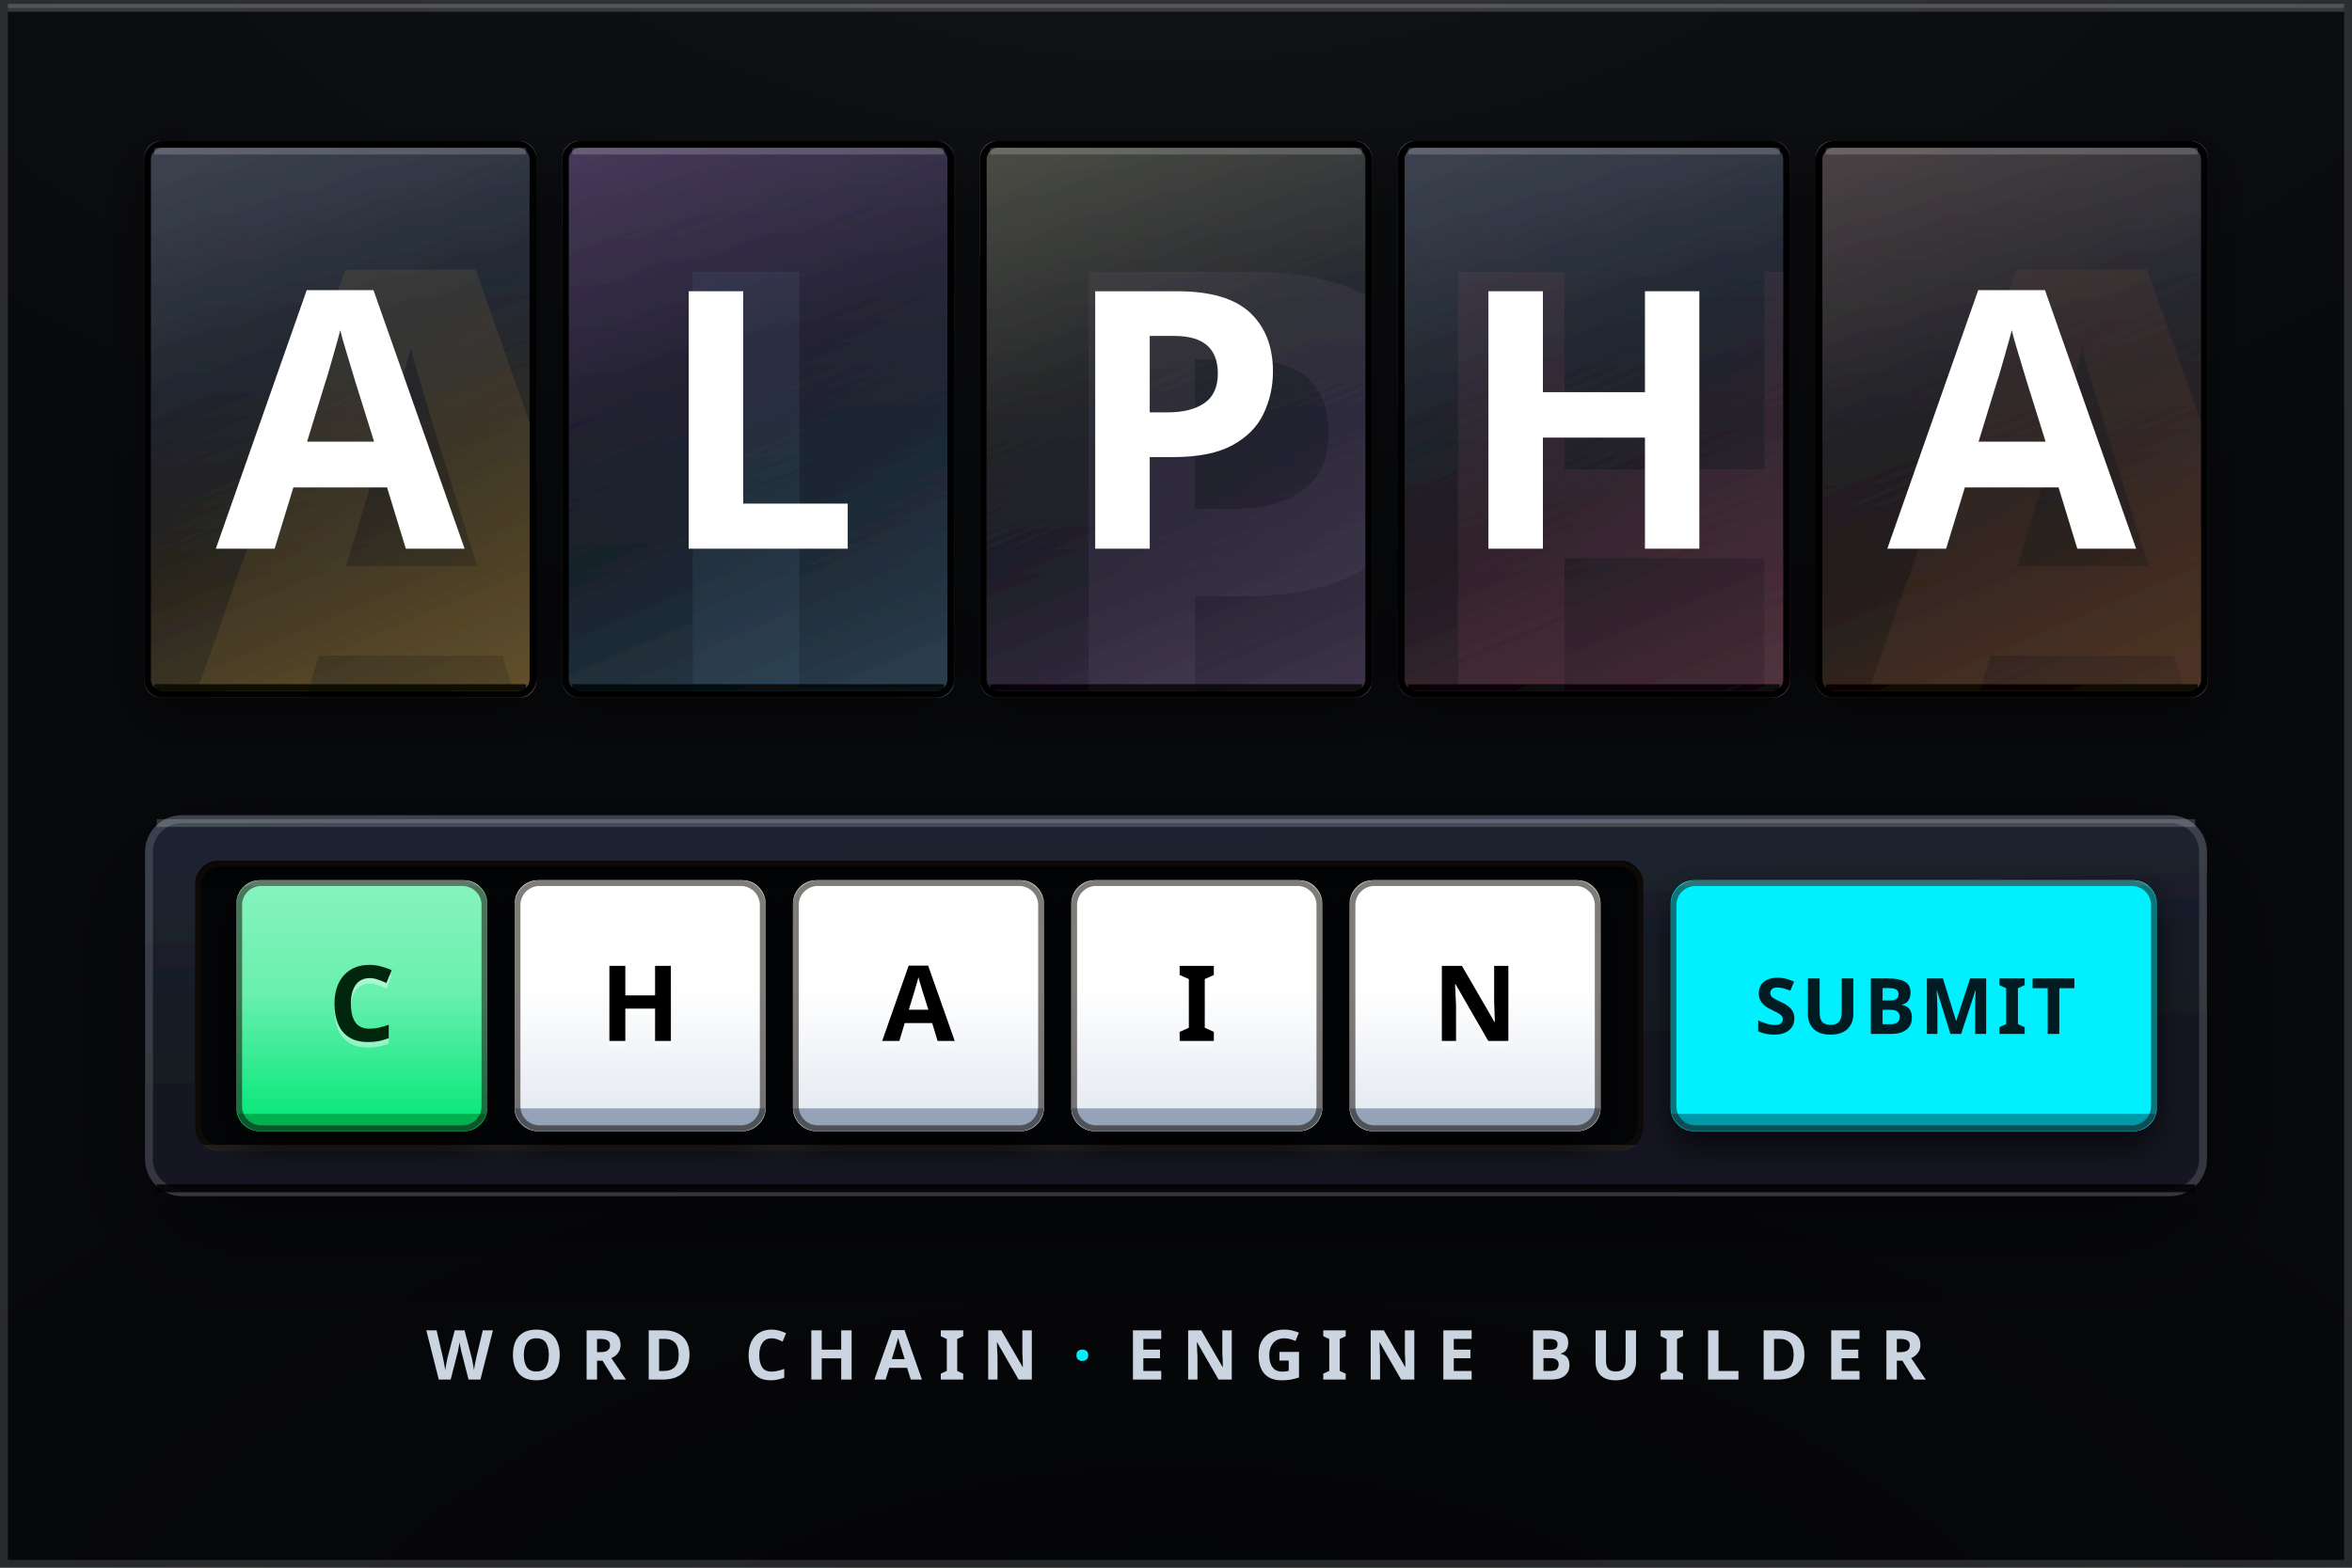
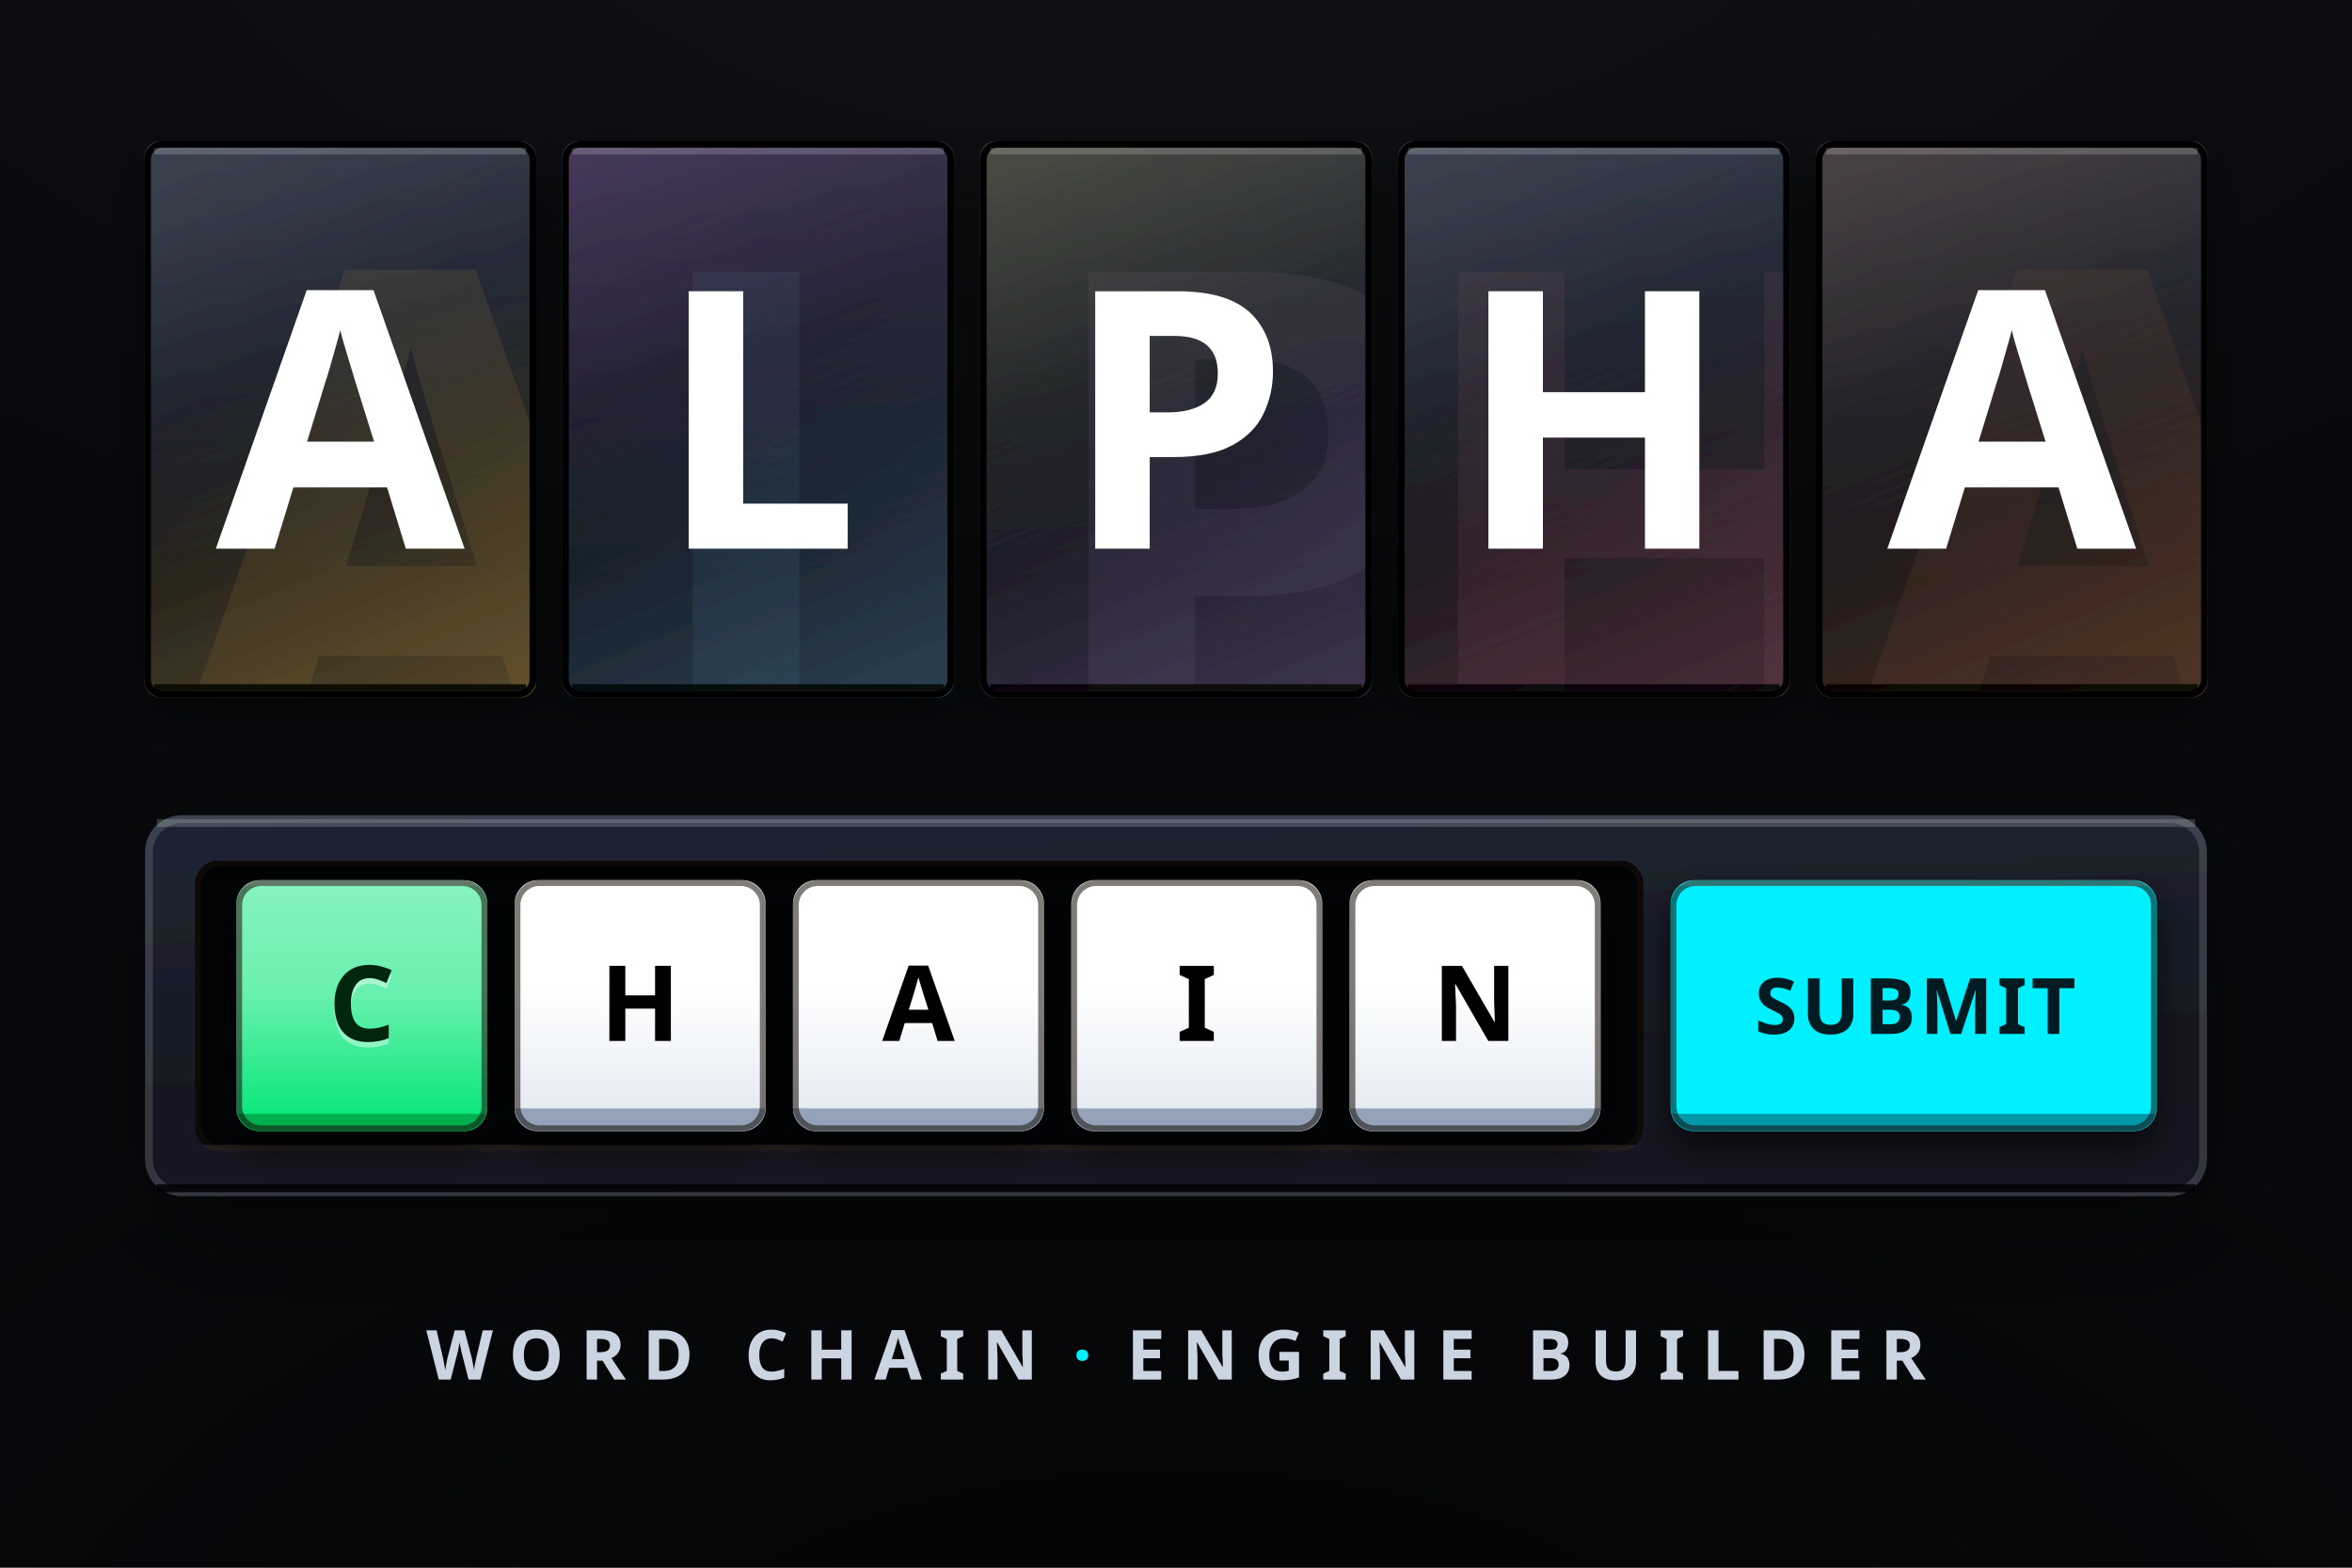
<svg xmlns="http://www.w3.org/2000/svg" viewBox="0 0 300 200" role="img" aria-label="Alpha Chain">
  <defs>
    <radialGradient id="topSpec" cx="0.5" cy="-0.1" r="1.3" gradientTransform="matrix(1 0 0 0.6923 0 -0.03077)">
      <stop offset="0%" stop-color="#ffffff" stop-opacity="0.04" />
      <stop offset="58%" stop-color="#ffffff" stop-opacity="0" />
    </radialGradient>
    <radialGradient id="botPool" cx="0.5" cy="1.18" r="1.1" gradientTransform="matrix(1 0 0 0.9091 0 0.10727)">
      <stop offset="0%" stop-color="#000000" stop-opacity="0.65" />
      <stop offset="62%" stop-color="#000000" stop-opacity="0" />
    </radialGradient>
    <linearGradient id="cardBody" gradientUnits="userSpaceOnUse" x1="23.73" y1="-0.83" x2="26.27" y2="71.83">
      <stop offset="0%" stop-color="#1f2533" />
      <stop offset="78%" stop-color="#0e1117" />
    </linearGradient>
    <linearGradient id="idVanilla" gradientUnits="userSpaceOnUse" x1="8.41" y1="-3.58" x2="41.59" y2="74.58">
      <stop offset="0%" stop-color="#dcae4c" stop-opacity="0" />
      <stop offset="40%" stop-color="#dcae4c" stop-opacity="0" />
      <stop offset="100%" stop-color="#dcae4c" stop-opacity="0.35" />
    </linearGradient>
    <linearGradient id="idArchitect" gradientUnits="userSpaceOnUse" x1="8.41" y1="-3.58" x2="41.59" y2="74.58">
      <stop offset="0%" stop-color="#6699bd" stop-opacity="0" />
      <stop offset="40%" stop-color="#6699bd" stop-opacity="0" />
      <stop offset="100%" stop-color="#6699bd" stop-opacity="0.35" />
    </linearGradient>
    <linearGradient id="idSesqui" gradientUnits="userSpaceOnUse" x1="8.41" y1="-3.58" x2="41.59" y2="74.58">
      <stop offset="0%" stop-color="#9878ae" stop-opacity="0" />
      <stop offset="40%" stop-color="#9878ae" stop-opacity="0" />
      <stop offset="100%" stop-color="#9878ae" stop-opacity="0.35" />
    </linearGradient>
    <linearGradient id="idHighRoller" gradientUnits="userSpaceOnUse" x1="8.41" y1="-3.58" x2="41.59" y2="74.58">
      <stop offset="0%" stop-color="#b56276" stop-opacity="0" />
      <stop offset="40%" stop-color="#b56276" stop-opacity="0" />
      <stop offset="100%" stop-color="#b56276" stop-opacity="0.35" />
    </linearGradient>
    <linearGradient id="idRoar" gradientUnits="userSpaceOnUse" x1="8.41" y1="-3.58" x2="41.59" y2="74.58">
      <stop offset="0%" stop-color="#b26a3a" stop-opacity="0" />
      <stop offset="40%" stop-color="#b26a3a" stop-opacity="0" />
      <stop offset="100%" stop-color="#b26a3a" stop-opacity="0.35" />
    </linearGradient>
    <linearGradient id="sheenCommon" gradientUnits="userSpaceOnUse" x1="8.41" y1="-3.58" x2="41.59" y2="74.58">
      <stop offset="0%" stop-color="#b9c0cb" stop-opacity="0.2" />
      <stop offset="60%" stop-color="#b9c0cb" stop-opacity="0" />
    </linearGradient>
    <linearGradient id="sheenUncommon" gradientUnits="userSpaceOnUse" x1="8.41" y1="-3.58" x2="41.59" y2="74.58">
      <stop offset="0%" stop-color="#ffbd8c" stop-opacity="0.2" />
      <stop offset="60%" stop-color="#ffbd8c" stop-opacity="0" />
    </linearGradient>
    <linearGradient id="sheenRare" gradientUnits="userSpaceOnUse" x1="8.41" y1="-3.58" x2="41.59" y2="74.58">
      <stop offset="0%" stop-color="#ec8cfc" stop-opacity="0.2" />
      <stop offset="60%" stop-color="#ec8cfc" stop-opacity="0" />
    </linearGradient>
    <linearGradient id="sheenLegendary" gradientUnits="userSpaceOnUse" x1="8.41" y1="-3.58" x2="41.59" y2="74.58">
      <stop offset="0%" stop-color="#ffed8c" stop-opacity="0.2" />
      <stop offset="60%" stop-color="#ffed8c" stop-opacity="0" />
    </linearGradient>
    <linearGradient id="builderBody" gradientUnits="userSpaceOnUse" x1="130.49" y1="-4.55" x2="132.51" y2="53.15">
      <stop offset="0%" stop-color="#1f2533" />
      <stop offset="62%" stop-color="#151922" />
    </linearGradient>
    <linearGradient id="stockFace" x1="0" y1="0" x2="0" y2="1">
      <stop offset="0%" stop-color="#ffffff" />
      <stop offset="42%" stop-color="#ffffff" />
      <stop offset="100%" stop-color="#e2e8f0" />
    </linearGradient>
    <linearGradient id="starterFace" x1="0" y1="0" x2="0" y2="1">
      <stop offset="0%" stop-color="#87f3be" />
      <stop offset="45%" stop-color="#69f0ae" />
      <stop offset="100%" stop-color="#00e676" />
    </linearGradient>
    <linearGradient id="bedRecess" x1="0" y1="0" x2="0" y2="1">
      <stop offset="0%" stop-color="#000000" stop-opacity="0.75" />
      <stop offset="100%" stop-color="#000000" stop-opacity="0" />
    </linearGradient>
    <clipPath id="cardClip">
      <rect width="50" height="71" rx="2.1" />
    </clipPath>
    <clipPath id="tileClip">
      <rect width="32" height="32" rx="3" />
    </clipPath>
    <clipPath id="btnClip">
      <rect width="62" height="32" rx="3" />
    </clipPath>
    <clipPath id="bedClip">
      <rect width="184.7" height="37" rx="3" />
    </clipPath>
    <filter id="cardDrop" x="-10%" y="-18%" width="120%" height="145%">
      <feDropShadow dx="0" dy="2.6" stdDeviation="3.29" flood-color="#080503" flood-opacity="0.46" />
    </filter>
    <filter id="builderDrop" x="-12%" y="-60%" width="124%" height="260%">
      <feDropShadow dx="0" dy="5.83" stdDeviation="7.29" flood-color="#080503" flood-opacity="0.46" />
    </filter>
    <filter id="tileDrop" x="-10%" y="-25%" width="120%" height="165%">
      <feDropShadow dx="0" dy="2.2" stdDeviation="2.2" flood-color="#060402" flood-opacity="0.66" />
    </filter>
    <style>
      /* Both faces are self-hosted variable fonts (src/assets/fonts, declared in
         tokens.css). A marketplace host will not have them, so the system
         fallback chain here is load-bearing — keep it. */
      .font-disp {
        font-family: "Bricolage Grotesque", "Segoe UI", system-ui, -apple-system, sans-serif;
      }
      .font-mach {
        font-family: "Archivo", "Segoe UI", system-ui, -apple-system, sans-serif;
        font-stretch: 112%;
      }
      /* --font-machine on its wide end: the tile letters. */
      .font-mach-wide {
        font-family: "Archivo", "Segoe UI", system-ui, -apple-system, sans-serif;
        font-stretch: 125%;
      }
    </style>
  </defs>
  <rect width="300" height="200" fill="#08090c" />
  <rect width="300" height="200" fill="url(#botPool)" />
  <rect width="300" height="200" fill="url(#topSpec)" />
-   <rect x="0.5" y="0.5" width="299" height="199" fill="none" stroke="#ffffff" stroke-opacity="0.14" stroke-width="1" />
-   <line x1="1" y1="1" x2="299" y2="1" stroke="#ffffff" stroke-opacity="0.18" stroke-width="1" />
  <g filter="url(#cardDrop)">
    <g transform="translate(18.4,18)">
      <g clip-path="url(#cardClip)">
        <rect width="50" height="71" fill="url(#cardBody)" />
        <rect width="50" height="71" fill="url(#sheenCommon)" />
        <rect width="50" height="71" fill="url(#idVanilla)" />
        <text class="font-disp" x="34" y="80.94" text-anchor="middle" font-size="90" font-weight="800" fill="#dcae4c" opacity="0.1">A</text>
      </g>
      <rect x="0.425" y="0.425" width="49.15" height="70.15" rx="1.9" fill="none" stroke="#000000" stroke-width="0.85" />
      <line x1="1.3" y1="1.28" x2="48.7" y2="1.28" stroke="#ffffff" stroke-opacity="0.18" stroke-width="0.85" />
      <line x1="1.3" y1="69.72" x2="48.7" y2="69.72" stroke="#000000" stroke-opacity="0.85" stroke-width="0.85" />
      <text class="font-disp" x="25" y="52" text-anchor="middle" font-size="46" font-weight="800" fill="#ffffff">A</text>
    </g>
    <g transform="translate(71.7,18)">
      <g clip-path="url(#cardClip)">
        <rect width="50" height="71" fill="url(#cardBody)" />
        <rect width="50" height="71" fill="url(#sheenRare)" />
        <rect width="50" height="71" fill="url(#idArchitect)" />
        <text class="font-disp" x="34" y="80.94" text-anchor="middle" font-size="90" font-weight="800" fill="#6699bd" opacity="0.1">L</text>
      </g>
      <rect x="0.425" y="0.425" width="49.15" height="70.15" rx="1.9" fill="none" stroke="#000000" stroke-width="0.85" />
      <line x1="1.3" y1="1.28" x2="48.7" y2="1.28" stroke="#ffffff" stroke-opacity="0.18" stroke-width="0.85" />
      <line x1="1.3" y1="69.72" x2="48.7" y2="69.72" stroke="#000000" stroke-opacity="0.85" stroke-width="0.85" />
      <text class="font-disp" x="25" y="52" text-anchor="middle" font-size="46" font-weight="800" fill="#ffffff">L</text>
    </g>
    <g transform="translate(125,18)">
      <g clip-path="url(#cardClip)">
        <rect width="50" height="71" fill="url(#cardBody)" />
        <rect width="50" height="71" fill="url(#sheenLegendary)" />
        <rect width="50" height="71" fill="url(#idSesqui)" />
        <text class="font-disp" x="34" y="80.94" text-anchor="middle" font-size="90" font-weight="800" fill="#9878ae" opacity="0.1">P</text>
      </g>
      <rect x="0.425" y="0.425" width="49.15" height="70.15" rx="1.9" fill="none" stroke="#000000" stroke-width="0.85" />
      <line x1="1.3" y1="1.28" x2="48.7" y2="1.28" stroke="#ffffff" stroke-opacity="0.18" stroke-width="0.85" />
      <line x1="1.3" y1="69.72" x2="48.7" y2="69.72" stroke="#000000" stroke-opacity="0.85" stroke-width="0.85" />
      <text class="font-disp" x="25" y="52" text-anchor="middle" font-size="46" font-weight="800" fill="#ffffff">P</text>
    </g>
    <g transform="translate(178.3,18)">
      <g clip-path="url(#cardClip)">
        <rect width="50" height="71" fill="url(#cardBody)" />
        <rect width="50" height="71" fill="url(#sheenCommon)" />
        <rect width="50" height="71" fill="url(#idHighRoller)" />
        <text class="font-disp" x="34" y="80.94" text-anchor="middle" font-size="90" font-weight="800" fill="#b56276" opacity="0.1">H</text>
      </g>
      <rect x="0.425" y="0.425" width="49.15" height="70.15" rx="1.9" fill="none" stroke="#000000" stroke-width="0.85" />
      <line x1="1.3" y1="1.28" x2="48.7" y2="1.28" stroke="#ffffff" stroke-opacity="0.18" stroke-width="0.85" />
      <line x1="1.3" y1="69.72" x2="48.7" y2="69.72" stroke="#000000" stroke-opacity="0.85" stroke-width="0.85" />
      <text class="font-disp" x="25" y="52" text-anchor="middle" font-size="46" font-weight="800" fill="#ffffff">H</text>
    </g>
    <g transform="translate(231.6,18)">
      <g clip-path="url(#cardClip)">
        <rect width="50" height="71" fill="url(#cardBody)" />
        <rect width="50" height="71" fill="url(#sheenUncommon)" />
        <rect width="50" height="71" fill="url(#idRoar)" />
        <text class="font-disp" x="34" y="80.94" text-anchor="middle" font-size="90" font-weight="800" fill="#b26a3a" opacity="0.1">A</text>
      </g>
      <rect x="0.425" y="0.425" width="49.15" height="70.15" rx="1.9" fill="none" stroke="#000000" stroke-width="0.85" />
      <line x1="1.3" y1="1.28" x2="48.7" y2="1.28" stroke="#ffffff" stroke-opacity="0.18" stroke-width="0.85" />
      <line x1="1.3" y1="69.72" x2="48.7" y2="69.72" stroke="#000000" stroke-opacity="0.85" stroke-width="0.85" />
      <text class="font-disp" x="25" y="52" text-anchor="middle" font-size="46" font-weight="800" fill="#ffffff">A</text>
    </g>
  </g>
  <g transform="translate(18.5,104)">
    <g filter="url(#builderDrop)">
      <rect width="263" height="48.6" rx="4.7" fill="url(#builderBody)" />
    </g>
    <rect x="0.5" y="0.5" width="262" height="47.6" rx="4.2" fill="none" stroke="#ffffff" stroke-opacity="0.14" stroke-width="1" />
    <line x1="1.5" y1="1" x2="261.5" y2="1" stroke="#ffffff" stroke-opacity="0.18" stroke-width="1" />
    <line x1="1.5" y1="47.6" x2="261.5" y2="47.6" stroke="#000000" stroke-opacity="0.85" stroke-width="1" />
    <g transform="translate(6.4,5.8)">
      <rect width="184.7" height="37" rx="3" fill="#030406" />
      <g clip-path="url(#bedClip)">
        <rect width="184.7" height="3.65" fill="url(#bedRecess)" />
        <rect y="36.27" width="184.7" height="0.73" fill="#ffffff" fill-opacity="0.18" />
      </g>
      <rect x="0.365" y="0.365" width="183.97" height="36.27" rx="2.8" fill="none" stroke="#18100a" stroke-opacity="0.55" stroke-width="0.73" />
    </g>
    <g filter="url(#tileDrop)">
      <g transform="translate(11.65,8.3)">
        <rect width="32" height="32" rx="3" fill="url(#starterFace)" />
        <g clip-path="url(#tileClip)">
          <rect width="32" height="0.73" fill="#ffffff" fill-opacity="0.45" />
          <rect y="29.8" width="32" height="2.2" fill="#00b050" />
        </g>
        <rect x="0.365" y="0.365" width="31.27" height="31.27" rx="2.8" fill="none" stroke="#18100a" stroke-opacity="0.55" stroke-width="0.73" />
        <text class="font-mach-wide" x="16" y="21.2" text-anchor="middle" font-size="13.4" font-weight="800" fill="#ffffff" fill-opacity="0.42">C</text>
        <text class="font-mach-wide" x="16" y="20.5" text-anchor="middle" font-size="13.4" font-weight="800" fill="#002811">C</text>
      </g>
      <g transform="translate(47.15,8.3)">
        <rect width="32" height="32" rx="3" fill="url(#stockFace)" />
        <g clip-path="url(#tileClip)">
          <rect width="32" height="0.73" fill="#ffffff" fill-opacity="0.5" />
          <rect y="29.1" width="32" height="2.9" fill="#94a3b8" />
        </g>
        <rect x="0.365" y="0.365" width="31.27" height="31.27" rx="2.8" fill="none" stroke="#18100a" stroke-opacity="0.55" stroke-width="0.73" />
        <text class="font-mach-wide" x="16" y="21.2" text-anchor="middle" font-size="13.4" font-weight="800" fill="#ffffff" fill-opacity="0.42">H</text>
        <text class="font-mach-wide" x="16" y="20.5" text-anchor="middle" font-size="13.4" font-weight="800" fill="#000000">H</text>
      </g>
      <g transform="translate(82.65,8.3)">
        <rect width="32" height="32" rx="3" fill="url(#stockFace)" />
        <g clip-path="url(#tileClip)">
          <rect width="32" height="0.73" fill="#ffffff" fill-opacity="0.5" />
          <rect y="29.1" width="32" height="2.9" fill="#94a3b8" />
        </g>
        <rect x="0.365" y="0.365" width="31.27" height="31.27" rx="2.8" fill="none" stroke="#18100a" stroke-opacity="0.55" stroke-width="0.73" />
        <text class="font-mach-wide" x="16" y="21.2" text-anchor="middle" font-size="13.4" font-weight="800" fill="#ffffff" fill-opacity="0.42">A</text>
        <text class="font-mach-wide" x="16" y="20.5" text-anchor="middle" font-size="13.4" font-weight="800" fill="#000000">A</text>
      </g>
      <g transform="translate(118.15,8.3)">
        <rect width="32" height="32" rx="3" fill="url(#stockFace)" />
        <g clip-path="url(#tileClip)">
          <rect width="32" height="0.73" fill="#ffffff" fill-opacity="0.5" />
          <rect y="29.1" width="32" height="2.9" fill="#94a3b8" />
        </g>
        <rect x="0.365" y="0.365" width="31.27" height="31.27" rx="2.8" fill="none" stroke="#18100a" stroke-opacity="0.55" stroke-width="0.73" />
        <text class="font-mach-wide" x="16" y="21.2" text-anchor="middle" font-size="13.4" font-weight="800" fill="#ffffff" fill-opacity="0.42">I</text>
        <text class="font-mach-wide" x="16" y="20.5" text-anchor="middle" font-size="13.4" font-weight="800" fill="#000000">I</text>
      </g>
      <g transform="translate(153.65,8.3)">
        <rect width="32" height="32" rx="3" fill="url(#stockFace)" />
        <g clip-path="url(#tileClip)">
          <rect width="32" height="0.73" fill="#ffffff" fill-opacity="0.5" />
          <rect y="29.1" width="32" height="2.9" fill="#94a3b8" />
        </g>
        <rect x="0.365" y="0.365" width="31.27" height="31.27" rx="2.8" fill="none" stroke="#18100a" stroke-opacity="0.55" stroke-width="0.73" />
        <text class="font-mach-wide" x="16" y="21.2" text-anchor="middle" font-size="13.4" font-weight="800" fill="#ffffff" fill-opacity="0.42">N</text>
        <text class="font-mach-wide" x="16" y="20.5" text-anchor="middle" font-size="13.4" font-weight="800" fill="#000000">N</text>
      </g>
      <g transform="translate(194.6,8.3)">
        <rect width="62" height="32" rx="3" fill="#00f0ff" />
        <g clip-path="url(#btnClip)">
          <rect width="62" height="0.73" fill="#ffffff" fill-opacity="0.28" />
          <rect y="29.8" width="62" height="2.2" fill="#0099aa" />
        </g>
        <rect x="0.365" y="0.365" width="61.27" height="31.27" rx="2.8" fill="none" stroke="#18100a" stroke-opacity="0.55" stroke-width="0.73" />
        <text class="font-mach" x="31.2" y="19.6" text-anchor="middle" font-size="9.9" font-weight="800" letter-spacing="0.05em" fill="#001f24">SUBMIT</text>
      </g>
    </g>
  </g>
  <text class="font-mach" x="150" y="176" text-anchor="middle" font-size="8.8" font-weight="700" letter-spacing="0.24em" fill="#cbd5e1">WORD CHAIN <tspan fill="#00f0ff">·</tspan> ENGINE BUILDER</text>
</svg>
